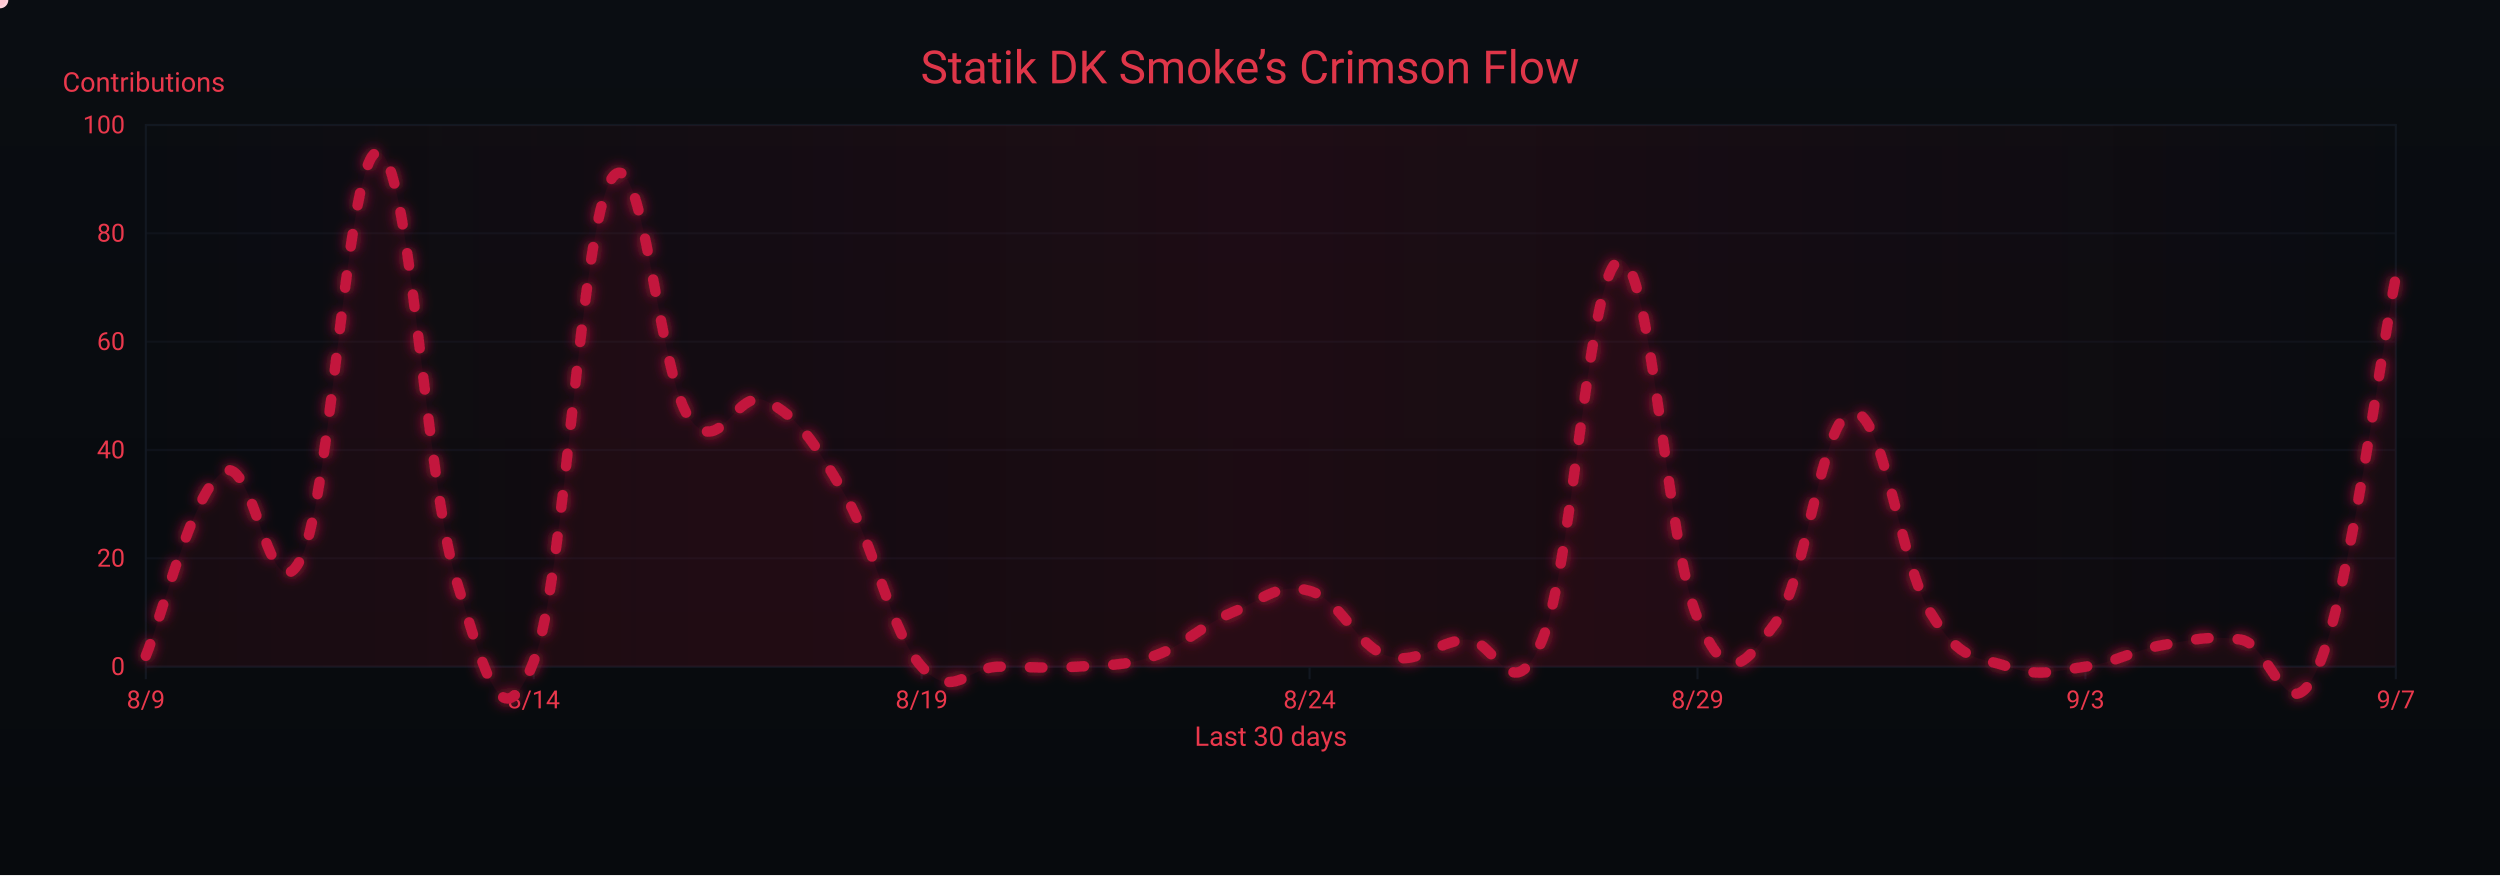
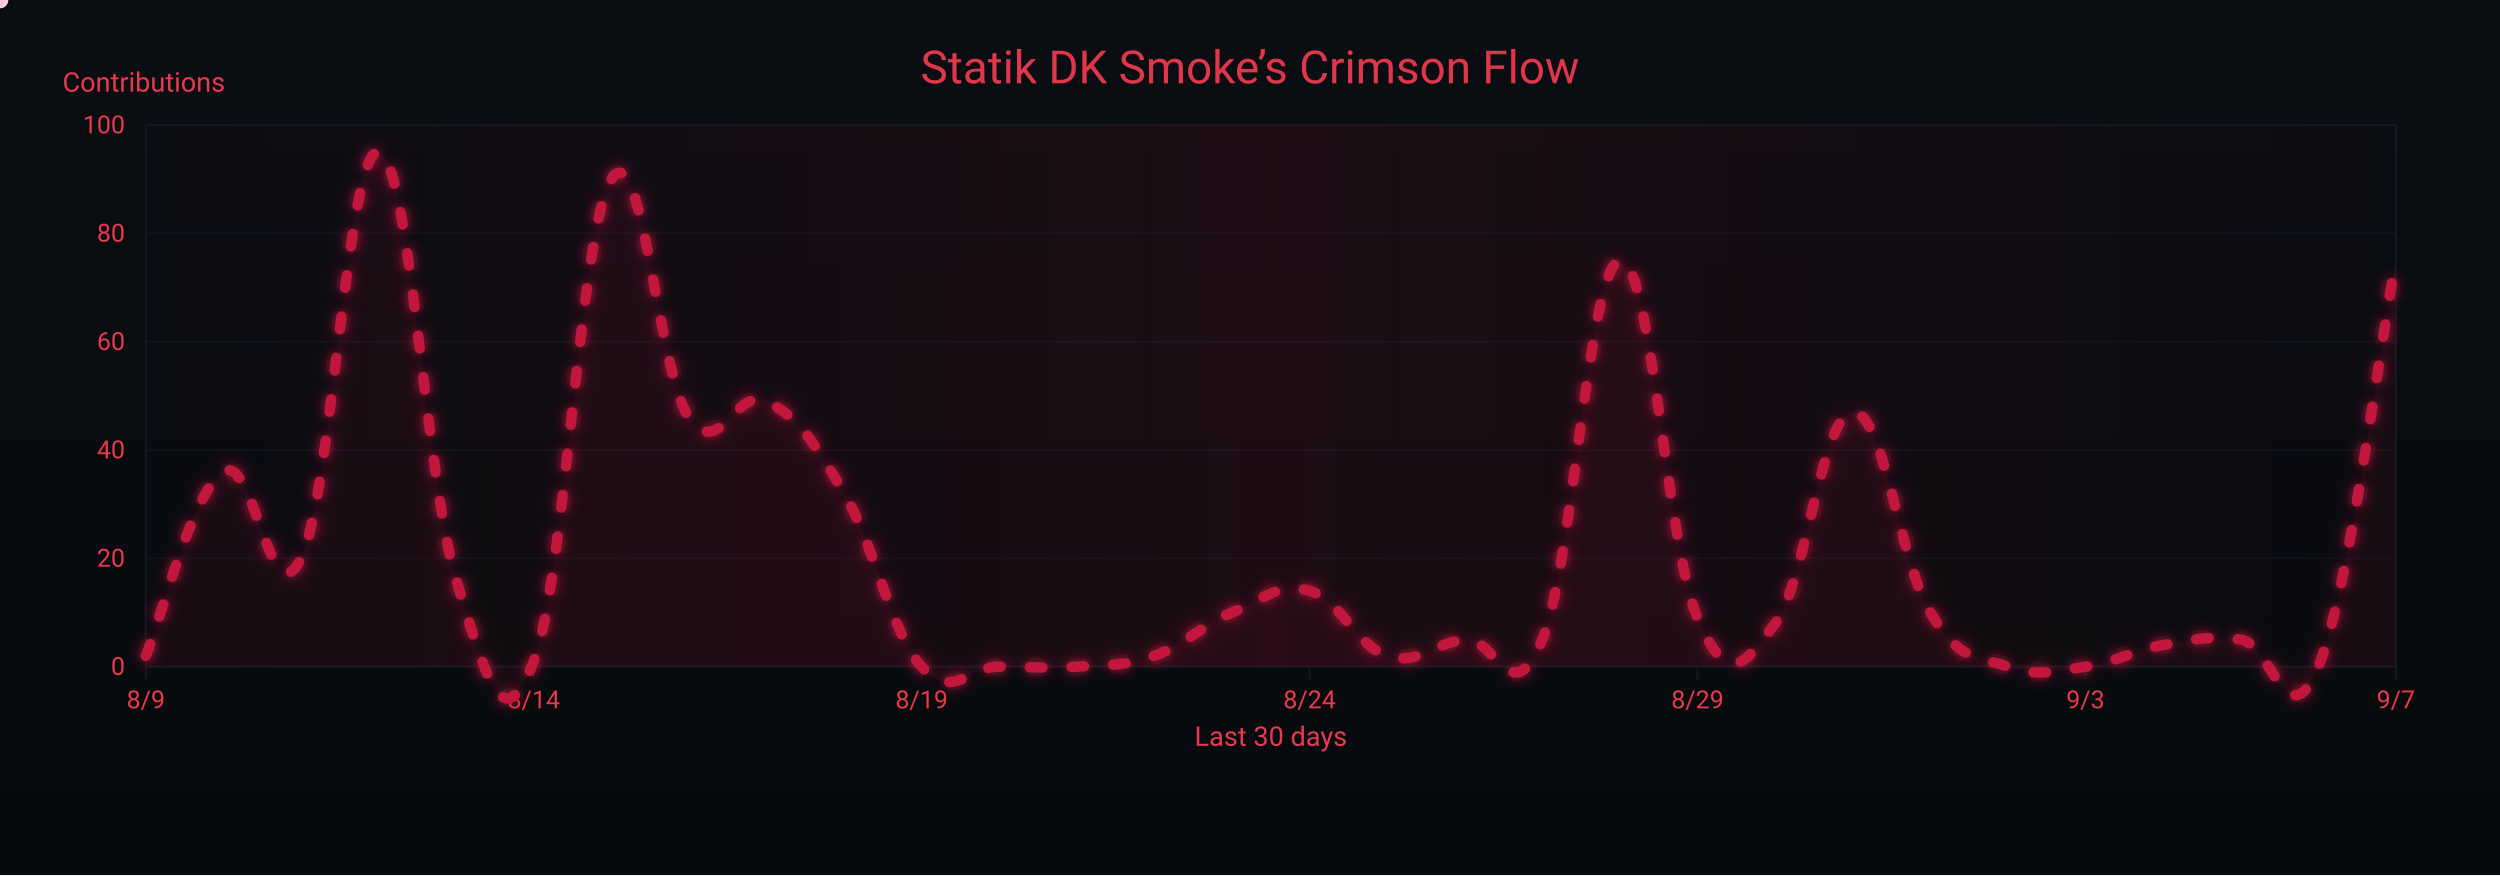
<svg xmlns="http://www.w3.org/2000/svg" width="1200" height="420" viewBox="0 0 1200 420" role="img" aria-label="Crimson Flow Graph">
  <defs>
    <linearGradient id="bgGrad" x1="0" y1="0" x2="0" y2="1">
      <stop offset="0%" stop-color="#0a0d12" />
      <stop offset="100%" stop-color="#070a0d" />
    </linearGradient>
    <filter id="glow">
      <feGaussianBlur stdDeviation="3" result="b1" />
      <feMerge>
        <feMergeNode in="b1" />
        <feMergeNode in="SourceGraphic" />
      </feMerge>
    </filter>
    <linearGradient id="sheen" x1="0" y1="0" x2="1" y2="0">
      <stop offset="0%" stop-color="#9b0e2a" stop-opacity="0" />
      <stop offset="50%" stop-color="#9b0e2a" stop-opacity=".14" />
      <stop offset="100%" stop-color="#9b0e2a" stop-opacity="0" />
      <animateTransform attributeName="gradientTransform" type="translate" from="-1 0" to="1 0" dur="9s" repeatCount="indefinite" />
    </linearGradient>
  </defs>
  <rect width="1200" height="420" fill="url(#bgGrad)" />
  <rect x="70" y="60" width="1080" height="260" fill="none" stroke="#121821" stroke-width="1" />
  <g font-family="ui-sans-serif,system-ui,-apple-system,Segoe UI,Roboto,Ubuntu,Arial" font-size="12">
    <path d="M70,320.0 H1150" stroke="#121821" stroke-width="1" opacity="0.6" />
    <text x="60" y="324.0" text-anchor="end" fill="#ea384c">0</text>
    <path d="M70,268.0 H1150" stroke="#121821" stroke-width="1" opacity="0.6" />
    <text x="60" y="272.0" text-anchor="end" fill="#ea384c">20</text>
    <path d="M70,216.0 H1150" stroke="#121821" stroke-width="1" opacity="0.6" />
    <text x="60" y="220.0" text-anchor="end" fill="#ea384c">40</text>
    <path d="M70,164.0 H1150" stroke="#121821" stroke-width="1" opacity="0.6" />
    <text x="60" y="168.0" text-anchor="end" fill="#ea384c">60</text>
    <path d="M70,112.0 H1150" stroke="#121821" stroke-width="1" opacity="0.6" />
    <text x="60" y="116.0" text-anchor="end" fill="#ea384c">80</text>
    <path d="M70,60.0 H1150" stroke="#121821" stroke-width="1" opacity="0.6" />
    <text x="60" y="64.0" text-anchor="end" fill="#ea384c">100</text>
    <text x="30" y="44" fill="#ea384c" font-size="13">Contributions</text>
  </g>
  <g font-family="ui-sans-serif,system-ui,-apple-system,Segoe UI,Roboto,Ubuntu,Arial" font-size="12">
    <path d="M70.0,320 V326" stroke="#121821" stroke-width="1" />
    <text x="70.0" y="340" text-anchor="middle" fill="#ea384c">8/9</text>
    <path d="M256.2,320 V326" stroke="#121821" stroke-width="1" />
    <text x="256.2" y="340" text-anchor="middle" fill="#ea384c">8/14</text>
    <path d="M442.4,320 V326" stroke="#121821" stroke-width="1" />
    <text x="442.4" y="340" text-anchor="middle" fill="#ea384c">8/19</text>
    <path d="M628.6,320 V326" stroke="#121821" stroke-width="1" />
    <text x="628.6" y="340" text-anchor="middle" fill="#ea384c">8/24</text>
    <path d="M814.8,320 V326" stroke="#121821" stroke-width="1" />
    <text x="814.8" y="340" text-anchor="middle" fill="#ea384c">8/29</text>
    <path d="M1001.0,320 V326" stroke="#121821" stroke-width="1" />
    <text x="1001.0" y="340" text-anchor="middle" fill="#ea384c">9/3</text>
    <path d="M1150.0,320 V326" stroke="#121821" stroke-width="1" />
    <text x="1150.0" y="340" text-anchor="middle" fill="#ea384c">9/7</text>
    <text x="610" y="358" text-anchor="middle" fill="#ea384c" font-size="13">Last 30 days</text>
  </g>
  <rect x="70" y="60" width="1080" height="260" fill="url(#sheen)" />
  <text x="600" y="40" text-anchor="middle" font-family="ui-sans-serif,system-ui,-apple-system,Segoe UI,Roboto,Ubuntu,Arial" font-size="22" fill="#ea384c" opacity=".95">Statik DK Smoke’s Crimson Flow</text>
-   <path d="M70.0,314.8 C77.4,297.1 92.3,235.8 107.2,226.4 C122.1,217.0 129.6,298.7 144.5,268.0 C159.4,237.3 166.8,70.9 181.7,73.0 C196.6,75.1 204.1,229.5 219.0,278.4 C233.9,327.3 241.3,355.9 256.2,317.4 C271.1,278.9 278.6,109.4 293.4,86.0 C308.3,62.6 315.8,179.1 330.7,200.4 C345.6,221.7 353.0,185.3 367.9,192.6 C382.8,199.9 390.3,211.3 405.2,236.8 C420.1,262.3 427.5,303.4 442.4,320.0 C457.3,336.6 464.8,320.0 479.7,320.0 C494.6,320.0 502.0,321.0 516.9,320.0 C531.8,319.0 539.2,320.0 554.1,314.8 C569.0,309.6 576.5,300.2 591.4,294.0 C606.3,287.8 613.7,279.4 628.6,283.6 C643.5,287.8 651.0,310.1 665.9,314.8 C680.8,319.5 688.2,308.6 703.1,307.0 C718.0,305.4 725.4,343.4 740.3,307.0 C755.2,270.6 762.7,127.1 777.6,125.0 C792.5,122.9 799.9,261.8 814.8,296.6 C829.7,331.4 837.2,319.0 852.1,299.2 C867.0,279.4 874.4,198.8 889.3,197.8 C904.2,196.8 911.7,269.6 926.6,294.0 C941.4,318.4 948.9,314.8 963.8,320.0 C978.7,325.2 986.1,322.1 1001.0,320.0 C1015.9,317.9 1023.4,312.2 1038.3,309.6 C1053.2,307.0 1060.6,304.9 1075.5,307.0 C1090.4,309.1 1097.9,354.8 1112.8,320.0 C1127.7,285.2 1142.6,170.2 1150.0,132.8 L 1150,320 L 70,320 Z" fill="#7a0f26" opacity=".13">
+   <path d="M70.0,314.8 C77.4,297.1 92.3,235.8 107.2,226.4 C122.1,217.0 129.6,298.7 144.5,268.0 C159.4,237.3 166.8,70.9 181.7,73.0 C196.6,75.1 204.1,229.5 219.0,278.4 C233.9,327.3 241.3,355.9 256.2,317.4 C271.1,278.9 278.6,109.4 293.4,86.0 C308.3,62.6 315.8,179.1 330.7,200.4 C345.6,221.7 353.0,185.3 367.9,192.6 C382.8,199.9 390.3,211.3 405.2,236.8 C420.1,262.3 427.5,303.4 442.4,320.0 C457.3,336.6 464.8,320.0 479.7,320.0 C494.6,320.0 502.0,321.0 516.9,320.0 C531.8,319.0 539.2,320.0 554.1,314.8 C569.0,309.6 576.5,300.2 591.4,294.0 C606.3,287.8 613.7,279.4 628.6,283.6 C643.5,287.8 651.0,310.1 665.9,314.8 C680.8,319.5 688.2,308.6 703.1,307.0 C718.0,305.4 725.4,343.4 740.3,307.0 C755.2,270.6 762.7,127.1 777.6,125.0 C792.5,122.9 799.9,261.8 814.8,296.6 C829.7,331.4 837.2,319.0 852.1,299.2 C867.0,279.4 874.4,198.8 889.3,197.8 C904.2,196.8 911.7,269.6 926.6,294.0 C941.4,318.4 948.9,314.8 963.8,320.0 C978.7,325.2 986.1,322.1 1001.0,320.0 C1015.9,317.9 1023.4,312.2 1038.3,309.6 C1053.2,307.0 1060.6,304.9 1075.5,307.0 C1090.4,309.1 1097.9,356.4 1112.8,320.0 C1127.7,283.6 1142.6,164.0 1150.0,125.0 L 1150,320 L 70,320 Z" fill="#7a0f26" opacity=".13">
    <animate attributeName="opacity" values=".10;.17;.10" dur="6s" repeatCount="indefinite" />
  </path>
-   <path id="curve" d="M70.0,314.8 C77.4,297.1 92.3,235.8 107.2,226.4 C122.1,217.0 129.6,298.7 144.5,268.0 C159.4,237.3 166.8,70.9 181.7,73.0 C196.6,75.1 204.1,229.5 219.0,278.4 C233.9,327.3 241.3,355.9 256.2,317.4 C271.1,278.9 278.6,109.4 293.4,86.0 C308.3,62.6 315.8,179.1 330.7,200.4 C345.6,221.7 353.0,185.3 367.9,192.6 C382.8,199.9 390.3,211.3 405.2,236.8 C420.1,262.3 427.5,303.4 442.4,320.0 C457.3,336.6 464.8,320.0 479.7,320.0 C494.6,320.0 502.0,321.0 516.9,320.0 C531.8,319.0 539.2,320.0 554.1,314.8 C569.0,309.6 576.5,300.2 591.4,294.0 C606.3,287.8 613.7,279.4 628.6,283.6 C643.5,287.8 651.0,310.1 665.9,314.8 C680.8,319.5 688.2,308.6 703.1,307.0 C718.0,305.4 725.4,343.4 740.3,307.0 C755.2,270.6 762.7,127.1 777.6,125.0 C792.5,122.9 799.9,261.8 814.8,296.6 C829.7,331.4 837.2,319.0 852.1,299.2 C867.0,279.4 874.4,198.8 889.3,197.8 C904.2,196.8 911.7,269.6 926.6,294.0 C941.4,318.4 948.9,314.8 963.8,320.0 C978.7,325.2 986.1,322.1 1001.0,320.0 C1015.9,317.9 1023.4,312.2 1038.3,309.6 C1053.2,307.0 1060.6,304.9 1075.5,307.0 C1090.4,309.1 1097.9,354.8 1112.8,320.0 C1127.7,285.2 1142.6,170.2 1150.0,132.8" fill="none" stroke="#c3193d" stroke-width="5" stroke-linecap="round" stroke-linejoin="round" stroke-dasharray="6 14" filter="url(#glow)">
+   <path id="curve" d="M70.0,314.8 C77.4,297.1 92.3,235.8 107.2,226.4 C122.1,217.0 129.6,298.7 144.5,268.0 C159.4,237.3 166.8,70.9 181.7,73.0 C196.6,75.1 204.1,229.5 219.0,278.4 C233.9,327.3 241.3,355.9 256.2,317.4 C271.1,278.9 278.6,109.4 293.4,86.0 C308.3,62.6 315.8,179.1 330.7,200.4 C345.6,221.7 353.0,185.3 367.9,192.6 C382.8,199.9 390.3,211.3 405.2,236.8 C420.1,262.3 427.5,303.4 442.4,320.0 C457.3,336.6 464.8,320.0 479.7,320.0 C494.6,320.0 502.0,321.0 516.9,320.0 C531.8,319.0 539.2,320.0 554.1,314.8 C569.0,309.6 576.5,300.2 591.4,294.0 C606.3,287.8 613.7,279.4 628.6,283.6 C643.5,287.8 651.0,310.1 665.9,314.8 C680.8,319.5 688.2,308.6 703.1,307.0 C718.0,305.4 725.4,343.4 740.3,307.0 C755.2,270.6 762.7,127.1 777.6,125.0 C792.5,122.9 799.9,261.8 814.8,296.6 C829.7,331.4 837.2,319.0 852.1,299.2 C867.0,279.4 874.4,198.8 889.3,197.8 C904.2,196.8 911.7,269.6 926.6,294.0 C941.4,318.4 948.9,314.8 963.8,320.0 C978.7,325.2 986.1,322.1 1001.0,320.0 C1015.9,317.9 1023.4,312.2 1038.3,309.6 C1053.2,307.0 1060.6,304.9 1075.5,307.0 C1090.4,309.1 1097.9,356.4 1112.8,320.0 C1127.7,283.6 1142.6,164.0 1150.0,125.0" fill="none" stroke="#c3193d" stroke-width="5" stroke-linecap="round" stroke-linejoin="round" stroke-dasharray="6 14" filter="url(#glow)">
    <animate attributeName="stroke-dashoffset" values="0;-220" dur="4.8s" repeatCount="indefinite" />
  </path>
  <g fill="#ffd1db">
    <circle r="4">
      <animateMotion dur="7s" rotate="auto" repeatCount="indefinite">
        <mpath href="#curve" />
      </animateMotion>
      <animate attributeName="opacity" values="1;.3;1" dur="2.2s" repeatCount="indefinite" />
    </circle>
    <circle r="3" fill="#ffffff">
      <animateMotion dur="8.2s" begin="1s" rotate="auto" repeatCount="indefinite">
        <mpath href="#curve" />
      </animateMotion>
      <animate attributeName="opacity" values=".7;.2;.7" dur="2.4s" repeatCount="indefinite" />
    </circle>
    <circle r="3" fill="#ffc7d3">
      <animateMotion dur="6s" begin="2s" rotate="auto" repeatCount="indefinite">
        <mpath href="#curve" />
      </animateMotion>
      <animate attributeName="opacity" values=".8;.3;.8" dur="2s" repeatCount="indefinite" />
    </circle>
  </g>
</svg>
